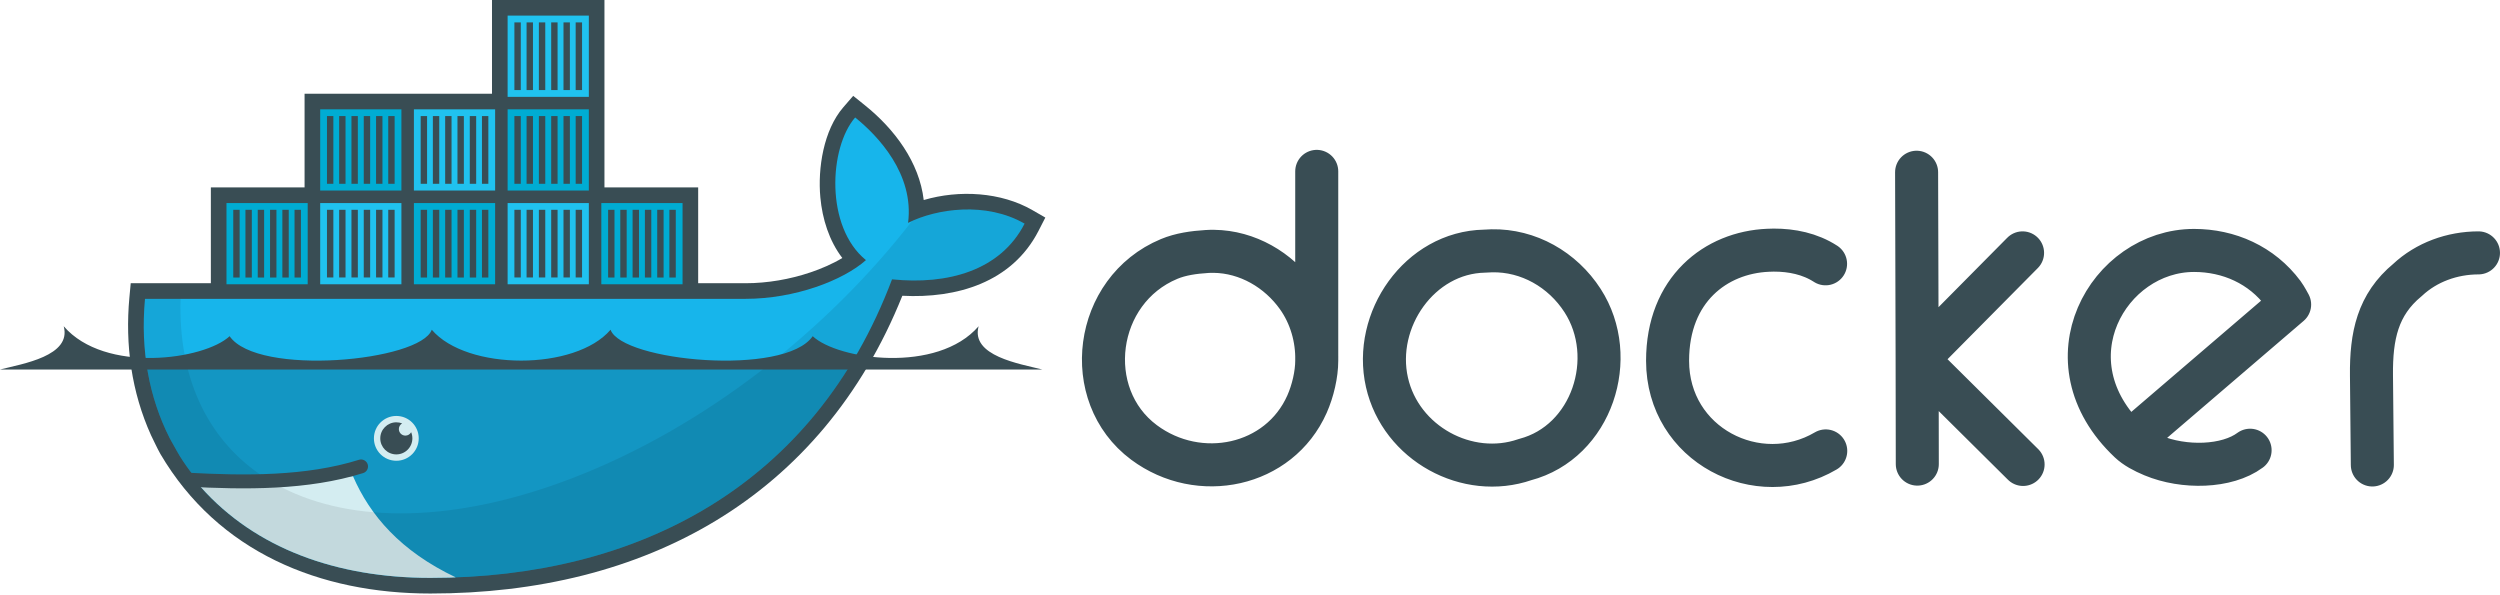
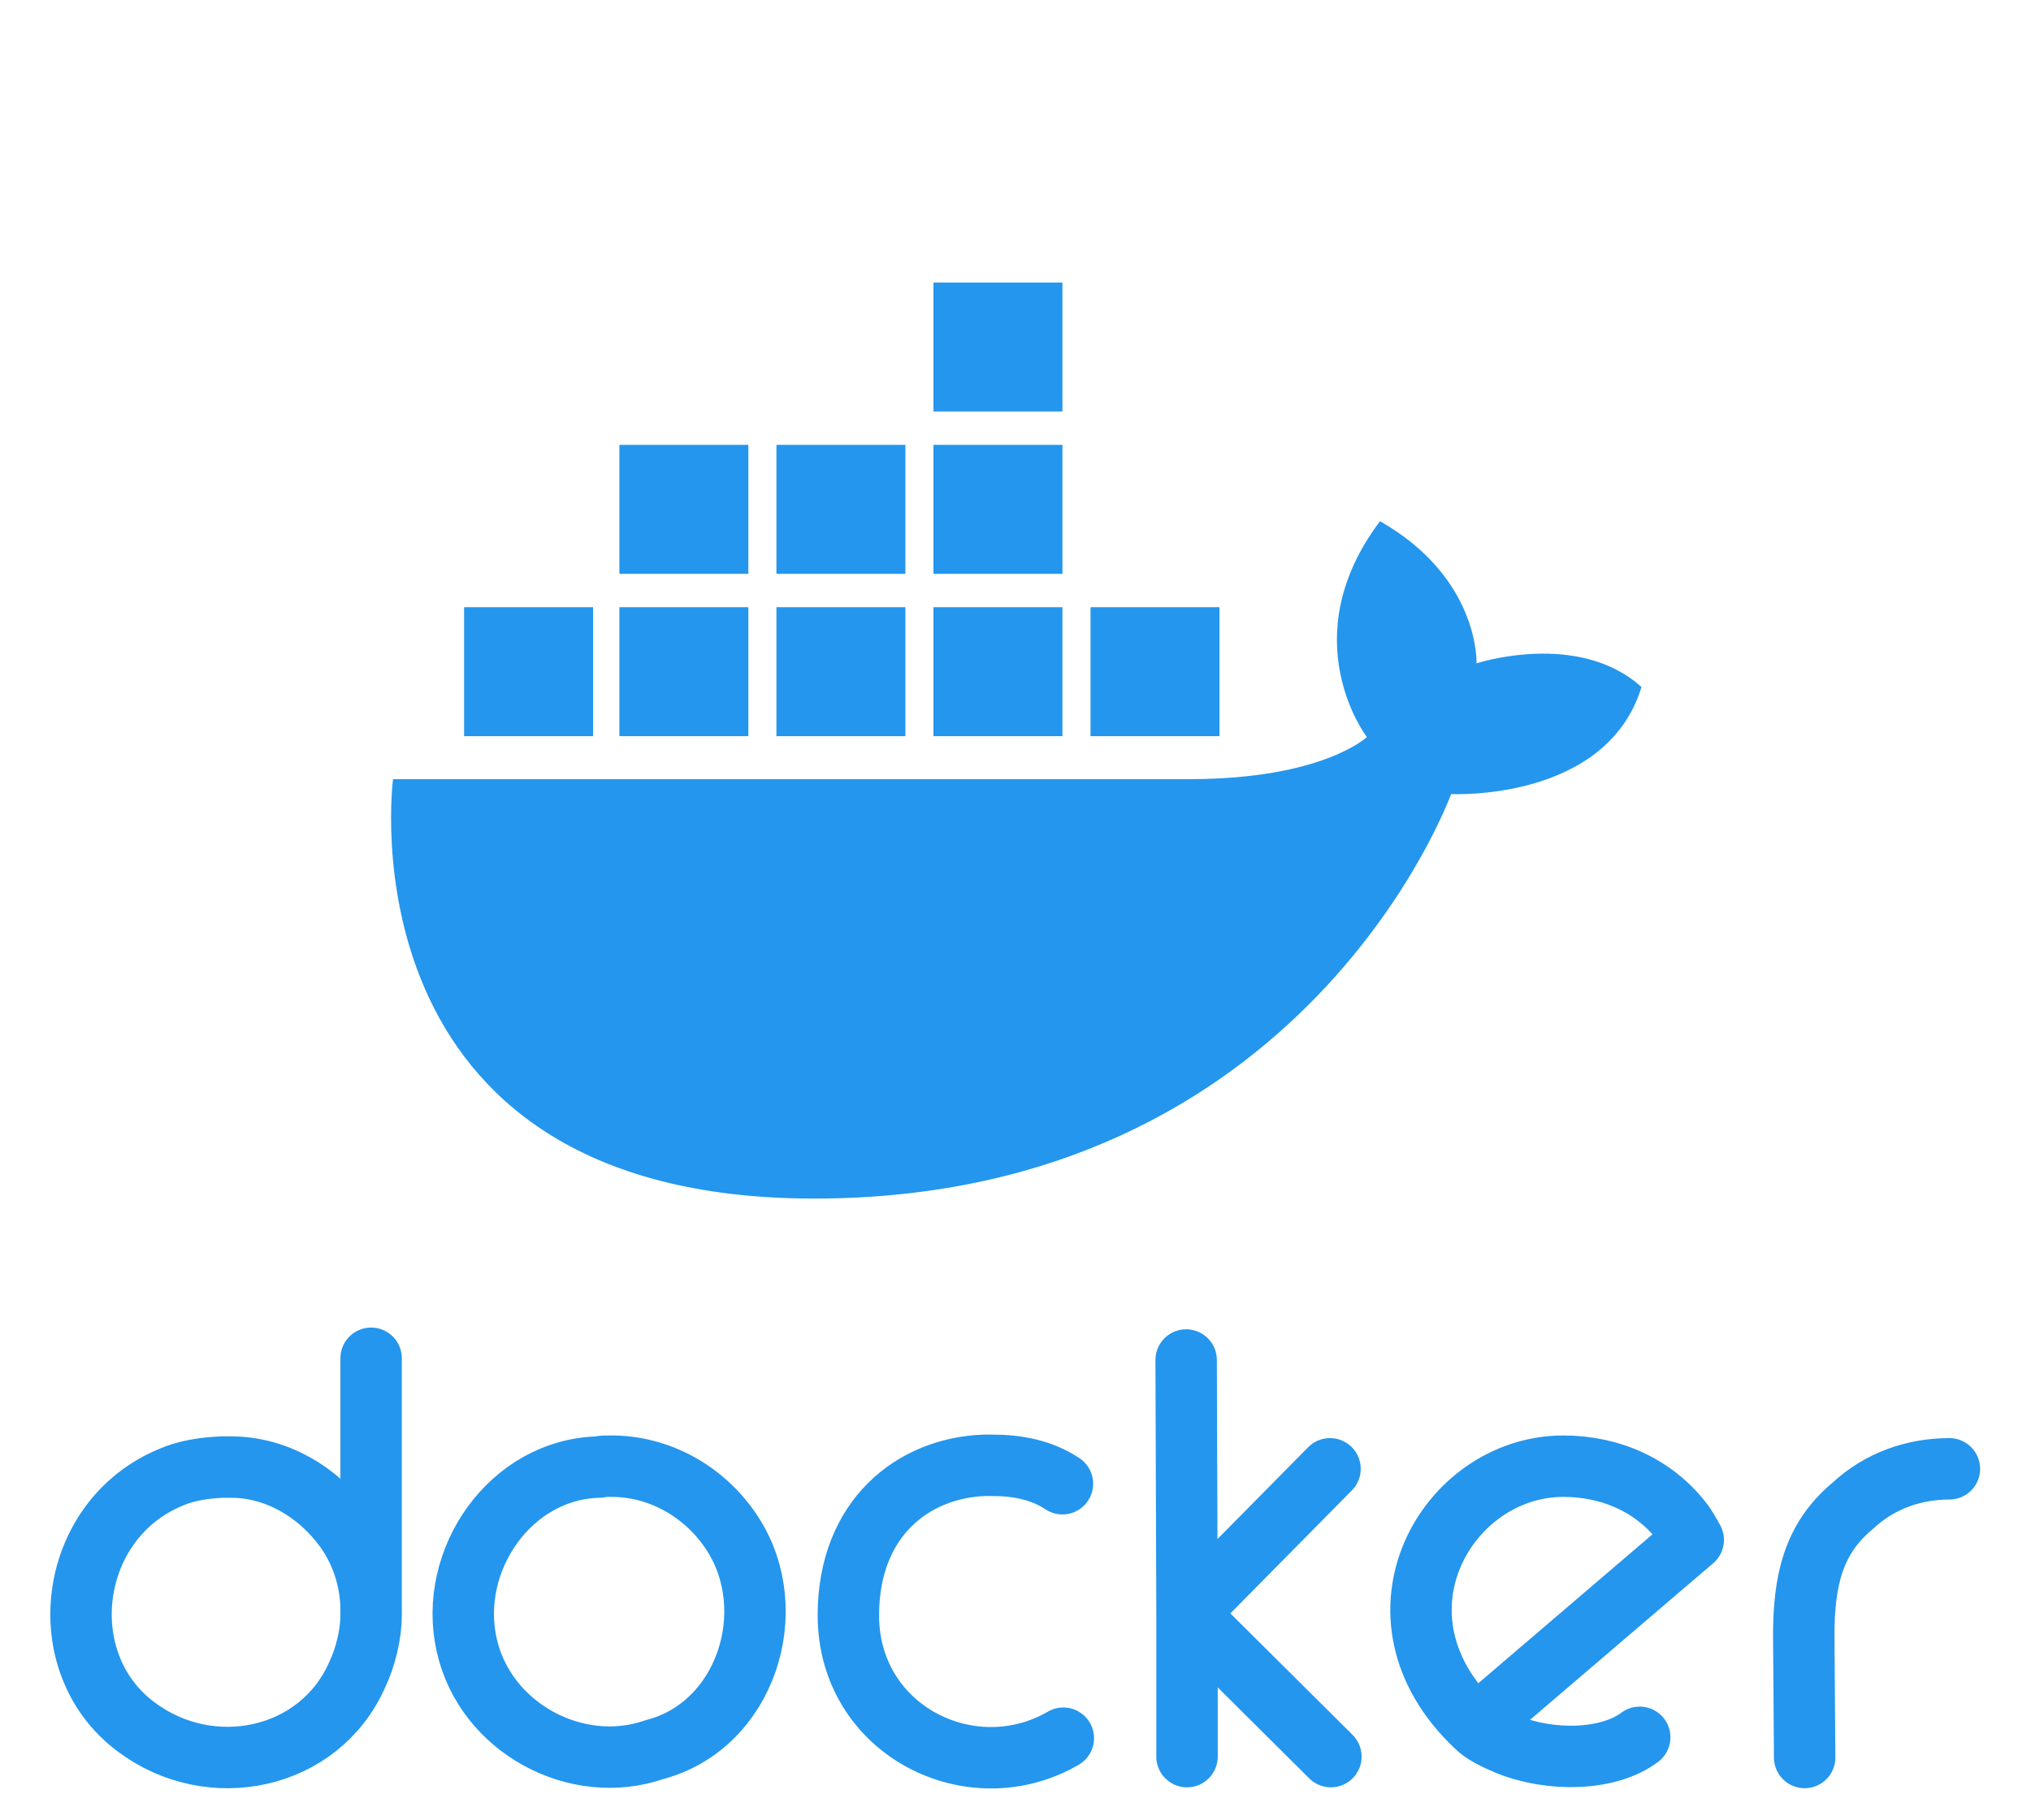
- <svg xmlns="http://www.w3.org/2000/svg" xmlns:xlink="http://www.w3.org/1999/xlink" version="1.1" width="610" height="145" id="svg2">
-   <defs id="defs6">
-     <clipPath id="clipPath8">
-       <path d="m 76,2 0,46 -22,0 0,23 -18.419,0 c -0.078,0.666 -0.141,1.333 -0.206,2 -1.151,12.531 1.036,24.088 6.062,33.969 L 43.125,110 c 1.011,1.817 2.191,3.523 3.438,5.188 1.245,1.662 1.686,2.583 2.469,3.688 C 62.32,133.811 82.129,141 105,141 155.648,141 198.633,118.562 217.656,68.156 231.153,69.541 244.1,66.08 250,54.562 240.601,49.139 228.522,50.877 221.562,54.375 L 240,2 168,48 145,48 145,2 z" id="path10" />
-     </clipPath>
-   </defs>
-   <path d="m 467.82,113.241 -0.042,-25.558 -0.127,-45.657 m 25.854,19.676 -25.727,25.981 25.854,25.642 M 321.285,88.022 c 0.124,-5.481 -1.469,-11.081 -4.697,-15.614 -4.651,-6.531 -12.179,-10.99 -20.438,-11.086 -0.551,0 -1.096,0 -1.65,0.042 -3.265,0.202 -6.427,0.655 -9.225,1.82 -18.401,7.656 -21.661,33.208 -6.136,44.769 13.445,10.011 33.002,5.924 39.775,-9.351 1.431,-3.228 2.37,-7.297 2.37,-10.579 l 0,-46.207 M 445.437,64.368 c -3.81,-2.462 -8.255,-3.35 -12.652,-3.343 -0.477,0 -0.967,0.024 -1.396,0.042 -12.713,0.547 -24.5,9.53 -24.5,26.954 0,20.6 22.088,31.718 38.591,22.003 m 74.135,-2.243 c 13.002,-11.137 39.056,-33.471 39.056,-33.471 0,0 -0.95,-1.797 -1.566,-2.623 -5.257,-7.056 -13.289,-10.579 -21.75,-10.579 -20.909,0 -36.582,27.037 -15.741,46.673 1.443,1.36 3.425,2.425 5.628,3.343 7.647,3.188 18.117,2.927 23.781,-1.269 M 364.02,61.194 c -0.593,0.011 -1.182,0.074 -1.777,0.085 -15.855,0.291 -27.286,16.759 -23.823,32.032 3.375,14.883 19.634,23.696 33.682,18.83 16.359,-4.289 23.031,-24.889 14.048,-38.802 -4.913,-7.61 -13.239,-12.313 -22.13,-12.144 z m 240.726,0.508 c -6.42,0.017 -12.673,2.266 -17.307,6.601 -7.308,6.031 -8.894,13.647 -8.801,23.273 l 0.212,21.877" id="path12" style="fill:none;stroke:#394d54;stroke-width:10.5;stroke-linecap:round;stroke-linejoin:round" />
-   <path d="m 147.488,45.732 22.866,0 0,23.375 11.562,0 c 5.339,0 10.831,-0.951 15.887,-2.664 2.484,-0.842 5.273,-2.015 7.724,-3.489 -3.228,-4.214 -4.876,-9.536 -5.361,-14.781 -0.659,-7.134 0.78,-16.42 5.609,-22.004 l 2.404,-2.78 2.864,2.302 c 7.211,5.794 13.276,13.889 14.345,23.118 8.683,-2.554 18.878,-1.95 26.531,2.467 l 3.14,1.812 -1.653,3.226 C 246.933,68.947 233.401,72.86 220.171,72.167 200.374,121.476 157.273,144.82 105.014,144.82 c -26.999,0 -51.77,-10.093 -65.876,-34.047 -0.827,-1.488 -1.535,-3.044 -2.286,-4.572 C 32.084,95.657 30.5,84.106 31.574,72.564 l 0.322,-3.457 19.553,0 0,-23.375 22.866,0 0,-22.866 45.732,0 0,-22.866 27.44,0 0,45.732" id="path14" style="fill:#394d54" />
-   <g clip-path="url(#clipPath8)" id="g16">
-     <g id="g18">
-       <g transform="translate(0,-22.866)" id="g20">
-         <path d="m 123.859,3.811 19.818,0 0,19.817 -19.818,0 z" id="path22" style="fill:#00acd3" />
-         <path d="m 123.859,26.676 19.818,0 0,19.818 -19.818,0 z" id="path24" style="fill:#20c2ef" />
-         <path d="m 126.292,21.977 0,-16.516 m 2.972,16.516 0,-16.516 m 3.002,16.516 0,-16.516 m 3.003,16.516 0,-16.516 m 3.003,16.516 0,-16.516 m 2.971,16.516 0,-16.516" id="path26" style="stroke:#394d54;stroke-width:1.56" />
-         <use transform="translate(0,22.866)" id="use28" xlink:href="#path26" />
-       </g>
-       <use transform="matrix(1,0,0,-1,22.866,4.572651)" id="use30" xlink:href="#g20" />
+ <svg xmlns="http://www.w3.org/2000/svg" version="1.1" id="svg2" x="0px" y="0px" viewBox="0 0 231.5 207.4" style="enable-background:new 0 0 231.5 207.4;" xml:space="preserve">
+   <style type="text/css">
+ 	.st0{fill:none;stroke:#2496ED;stroke-width:7;stroke-linecap:round;stroke-linejoin:round;}
+ 	.st1{fill:#2496ED;}
+ </style>
+   <path id="path12" class="st0" d="M135.3,200.2l0-16.2l-0.1-29 M151.6,167.4l-16.3,16.5l16.4,16.3 M42.3,184.1c0.1-3.5-0.9-7-3-9.9  c-3-4.1-7.7-7-13-7c-0.3,0-0.7,0-1,0c-2.1,0.1-4.1,0.4-5.9,1.2c-11.7,4.9-13.7,21.1-3.9,28.4c8.5,6.4,20.9,3.8,25.2-5.9  C41.7,188.8,42.3,186.2,42.3,184.1l0-29.3 M121.1,169.1c-2.4-1.6-5.2-2.1-8-2.1c-0.3,0-0.6,0-0.9,0c-8.1,0.3-15.5,6-15.5,17.1  c0,13.1,14,20.1,24.5,14 M168.2,196.7c8.3-7.1,24.8-21.2,24.8-21.2s-0.6-1.1-1-1.7c-3.3-4.5-8.4-6.7-13.8-6.7  C164.9,167.1,155,184.2,168.2,196.7c0.9,0.9,2.2,1.5,3.6,2.1c4.9,2,11.5,1.9,15.1-0.8 M69.4,167.1c-0.4,0-0.8,0-1.1,0.1  c-10.1,0.2-17.3,10.6-15.1,20.3c2.1,9.4,12.5,15,21.4,11.9c10.4-2.7,14.6-15.8,8.9-24.6C80.4,170,75.1,167,69.4,167.1L69.4,167.1z   M222.2,167.4c-4.1,0-8,1.4-11,4.2c-4.6,3.8-5.6,8.7-5.6,14.8l0.1,13.9" />
+   <g>
+     <g>
+       <rect x="106.4" y="32.2" class="st1" width="14.7" height="14.7" />
+       <rect x="106.4" y="50.7" class="st1" width="14.7" height="14.7" />
+       <rect x="106.4" y="69.2" class="st1" width="14.7" height="14.7" />
+       <rect x="88.5" y="50.7" class="st1" width="14.7" height="14.7" />
+       <rect x="88.5" y="69.2" class="st1" width="14.7" height="14.7" />
+       <rect x="70.6" y="50.7" class="st1" width="14.7" height="14.7" />
+       <rect x="70.6" y="69.2" class="st1" width="14.7" height="14.7" />
+       <rect x="52.9" y="69.2" class="st1" width="14.7" height="14.7" />
+       <rect x="124.3" y="69.2" class="st1" width="14.7" height="14.7" />
+       <path class="st1" d="M92.8,136.6c-54.3,0-48-47.8-48-47.8s75.4,0,90.7,0s20.3-4.8,20.3-4.8s-8.6-11.2,1.5-24.6    c11.4,6.5,11,16.2,11,16.2s11.6-3.8,18.8,2.7c-4,13.1-21.7,12.2-21.7,12.2S148.8,136.6,92.8,136.6z" />
    </g>
-     <use transform="translate(-91.464,45.732)" id="use32" xlink:href="#g18" />
-     <use transform="translate(-45.732,45.732)" id="use34" xlink:href="#g18" />
-     <use transform="translate(0,45.732)" id="use36" xlink:href="#g18" />
  </g>
-   <path d="m 221.57,54.38 c 1.533,-11.915 -7.384,-21.275 -12.914,-25.718 -6.373,7.368 -7.363,26.678 2.635,34.807 -5.58,4.956 -17.337,9.448 -29.376,9.448 L 34,72.917 C 32.829,85.484 34,146 34,146 l 217,0 -0.987,-91.424 c -9.399,-5.424 -21.484,-3.694 -28.443,-0.197" clip-path="url(#clipPath8)" id="path38" style="fill:#17b5eb" />
-   <path d="m 34,89 0,57 217,0 0,-57" clip-path="url(#clipPath8)" id="path40" style="fill-opacity:0.17" />
-   <path d="M 111.237,140.89 C 97.698,134.465 90.266,125.731 86.131,116.196 L 45,118 l 21,28 45.237,-5.11" clip-path="url(#clipPath8)" id="path42" style="fill:#d4edf1" />
-   <path d="m 222.5,53.938 0,0.031 c -20.861,26.889 -50.783,50.379 -82.906,62.719 -28.655,11.008 -53.638,11.06 -70.875,2.219 -1.856,-1.048 -3.676,-2.212 -5.5,-3.312 C 50.582,106.762 43.464,92.152 44.062,72.906 L 34,72.906 34,146 l 217,0 0,-96 -25,0 z" clip-path="url(#clipPath8)" id="path44" style="fill-opacity:0.085" />
-   <path d="m 45.625,117.031 c 14.165,0.775 29.282,0.914 42.469,-3.219" id="path46" style="fill:none;stroke:#394d54;stroke-width:3.4;stroke-linecap:round" />
-   <path d="m 102.17,106.959 c 0,3.019 -2.448,5.467 -5.467,5.467 -3.02,0 -5.468,-2.448 -5.468,-5.467 0,-3.019 2.448,-5.468 5.468,-5.468 3.019,0 5.467,2.449 5.467,5.468 z" id="path48" style="fill:#d4edf1" />
-   <path d="m 98.121,103.308 c -0.477,0.276 -0.8,0.793 -0.8,1.384 0,0.883 0.716,1.597 1.598,1.597 0.605,0 1.13,-0.336 1.402,-0.832 0.192,0.462 0.298,0.97 0.298,1.502 0,2.162 -1.753,3.915 -3.916,3.915 -2.162,0 -3.916,-1.753 -3.916,-3.915 0,-2.163 1.754,-3.917 3.916,-3.917 0.5,0 0.977,0.094 1.418,0.265 z" id="path50" style="fill:#394d54" />
-   <path d="m 0,90.162 254.327,0 c -5.538,-1.405 -17.521,-3.302 -15.545,-10.56 -10.069,11.652 -34.353,8.174 -40.481,2.429 -6.825,9.898 -46.555,6.136 -49.326,-1.575 -8.556,10.041 -35.067,10.041 -43.623,0 -2.772,7.711 -42.501,11.473 -49.327,1.575 C 49.898,87.777 25.616,91.254 15.546,79.603 17.522,86.86 5.539,88.758 0,90.162" id="path52" style="fill:#394d54" />
</svg>
